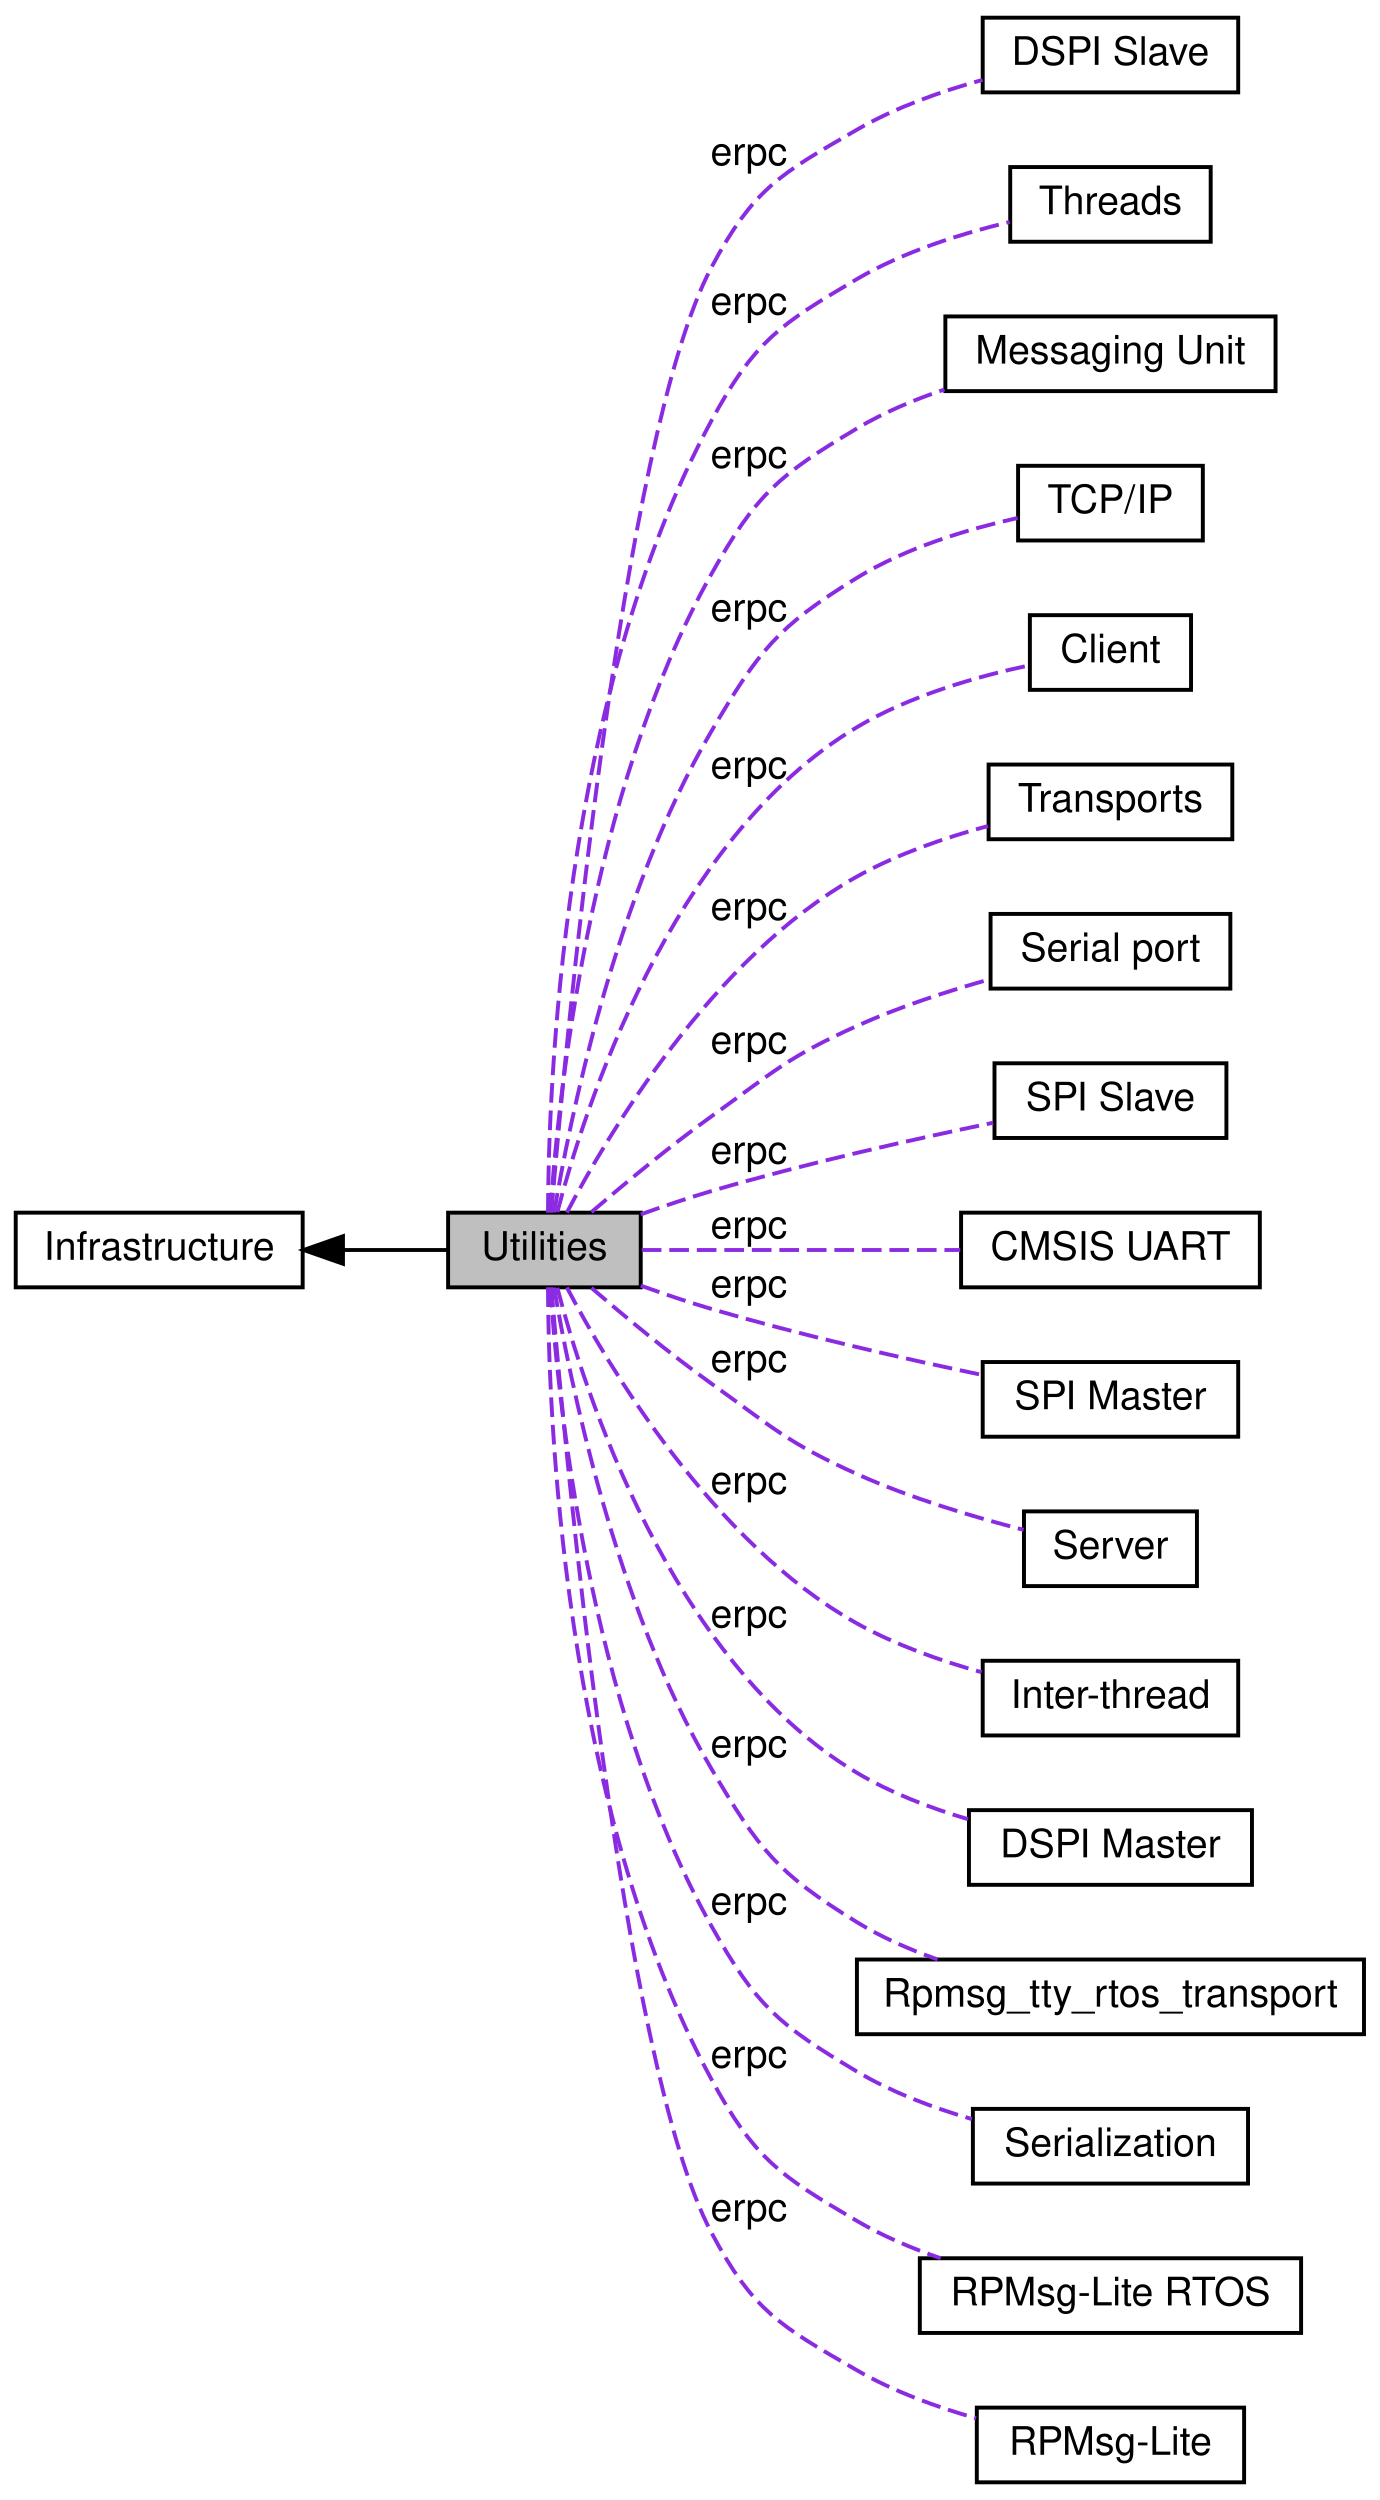
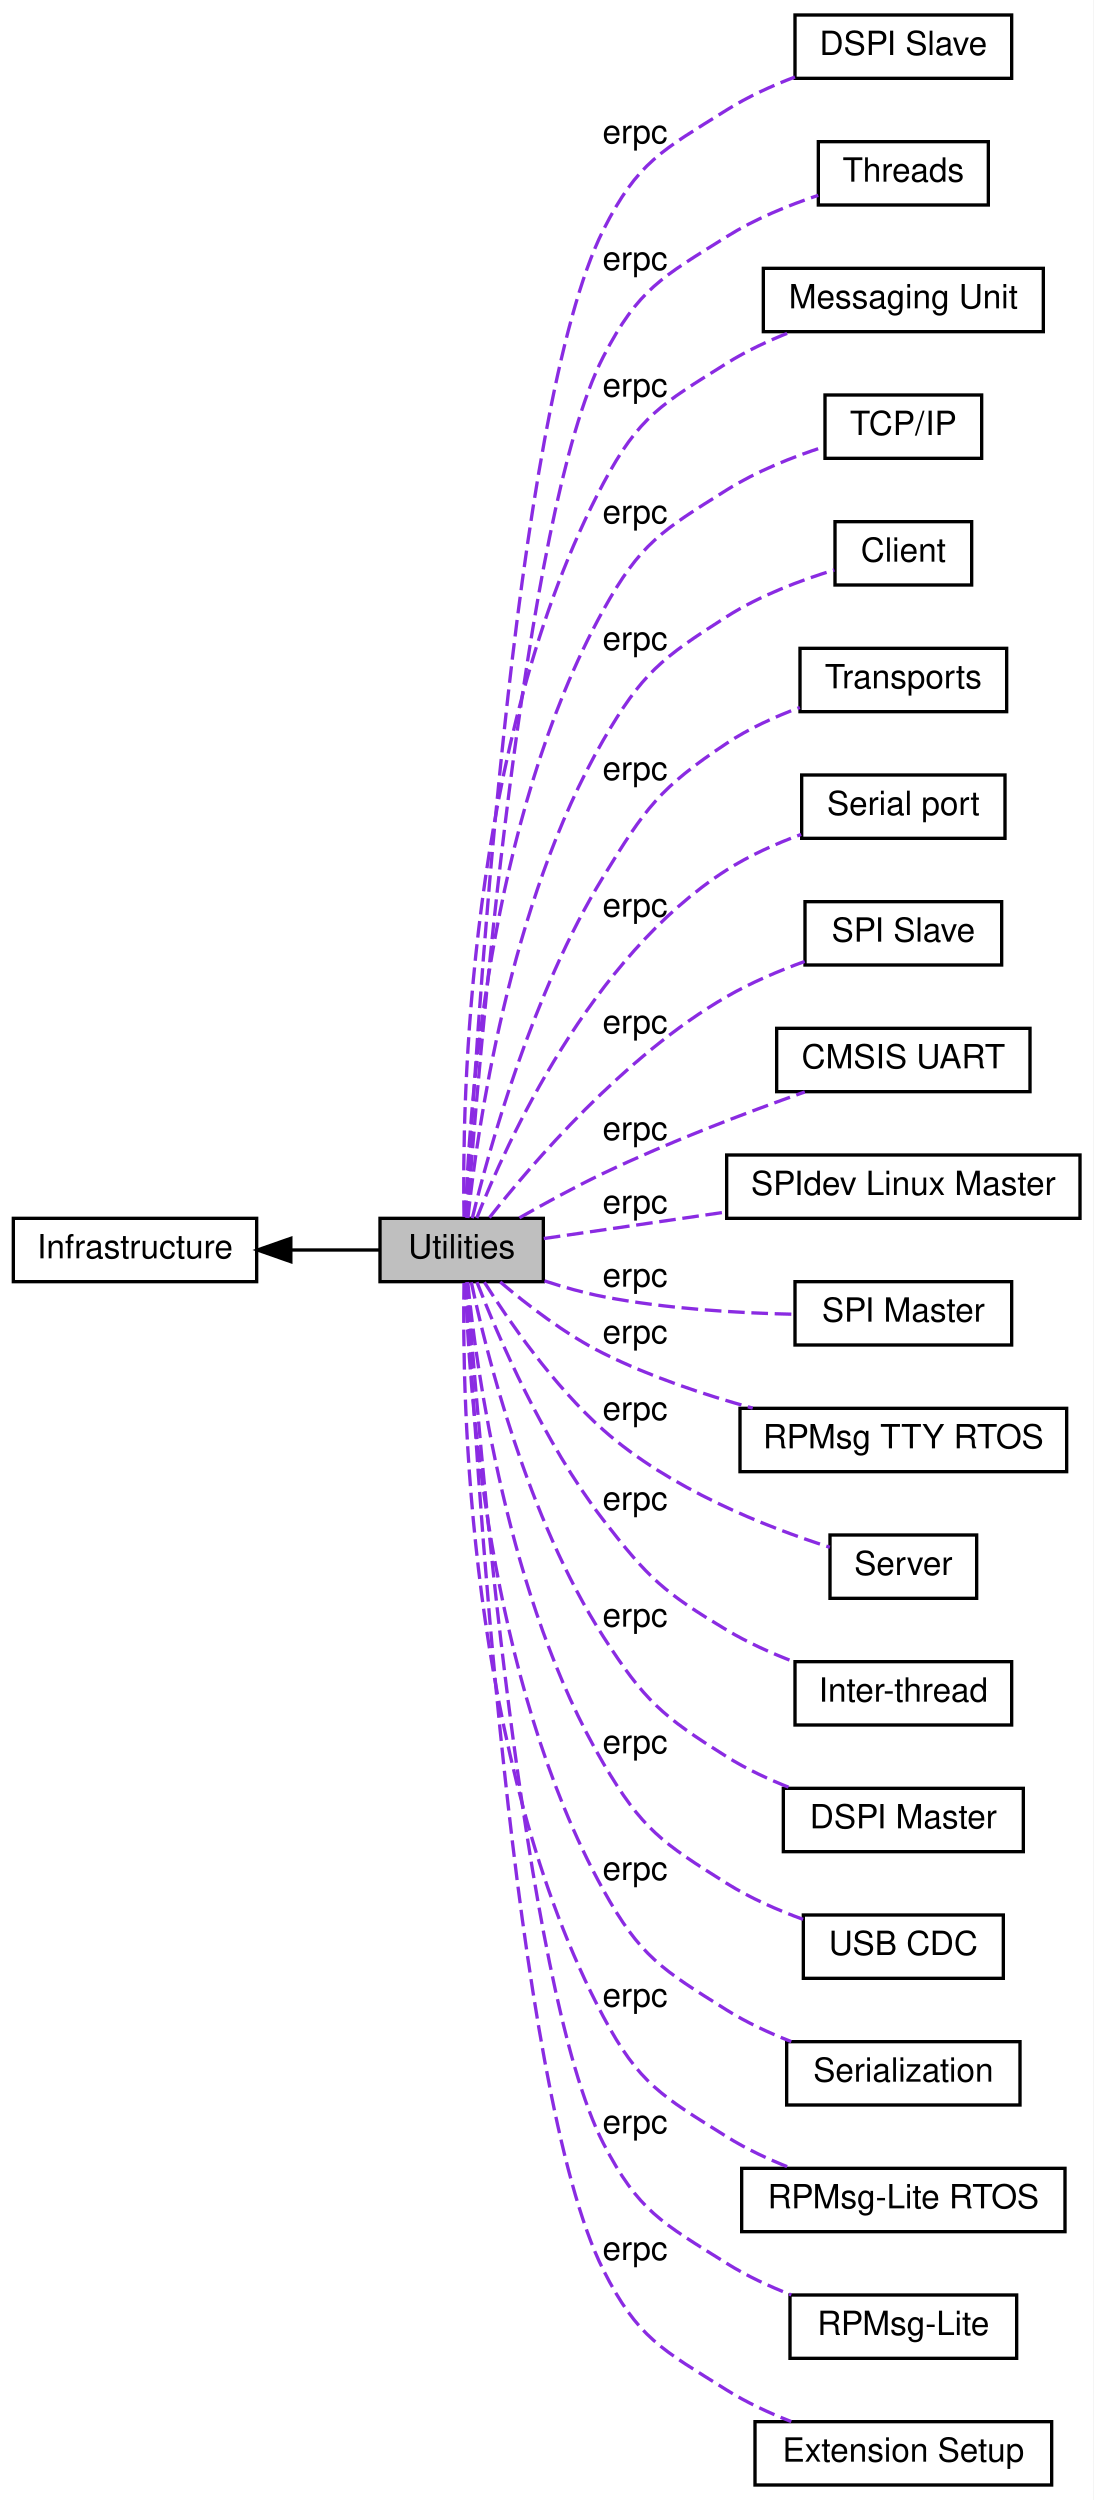
- <svg xmlns="http://www.w3.org/2000/svg" xmlns:xlink="http://www.w3.org/1999/xlink" width="351pt" height="636pt" viewBox="0.00 0.00 351.00 636.00">
-   <g id="graph0" class="graph" transform="scale(1 1) rotate(0) translate(4 632)">
-     <polygon fill="white" stroke="none" points="-4,4 -4,-632 347,-632 347,4 -4,4" />
+ <svg xmlns="http://www.w3.org/2000/svg" xmlns:xlink="http://www.w3.org/1999/xlink" width="328pt" height="750pt" viewBox="0.00 0.00 328.00 750.00">
+   <g id="graph0" class="graph" transform="scale(1 1) rotate(0) translate(4 746)">
+     <polygon fill="white" stroke="none" points="-4,4 -4,-746 324,-746 324,4 -4,4" />
    <g id="node1" class="node">
      <g id="a_node1">
        <a xlink:href="group__dspi__slave__transport.html" target="_top" xlink:title="Kinetis SDK DSPI slave driver transport. ">
-           <polygon fill="white" stroke="black" points="246,-608.5 246,-627.5 311,-627.5 311,-608.5 246,-608.5" />
-           <text text-anchor="middle" x="278.5" y="-615.5" font-family="Helvetica,sans-Serif" font-size="10.00">DSPI Slave</text>
+           <polygon fill="white" stroke="black" points="234.5,-722.5 234.5,-741.5 299.5,-741.5 299.5,-722.5 234.5,-722.5" />
+           <text text-anchor="middle" x="267" y="-729.5" font-family="Helvetica,sans-Serif" font-size="10.00">DSPI Slave</text>
        </a>
      </g>
    </g>
    <g id="node2" class="node">
      <g id="a_node2">
        <a xlink:href="group__port__threads.html" target="_top" xlink:title="Threading model. ">
-           <polygon fill="white" stroke="black" points="253,-570.5 253,-589.5 304,-589.5 304,-570.5 253,-570.5" />
-           <text text-anchor="middle" x="278.5" y="-577.5" font-family="Helvetica,sans-Serif" font-size="10.00">Threads</text>
+           <polygon fill="white" stroke="black" points="241.5,-684.5 241.5,-703.5 292.5,-703.5 292.5,-684.5 241.5,-684.5" />
+           <text text-anchor="middle" x="267" y="-691.5" font-family="Helvetica,sans-Serif" font-size="10.00">Threads</text>
        </a>
      </g>
    </g>
    <g id="node3" class="node">
      <g id="a_node3">
        <a xlink:href="group__mu__transport.html" target="_top" xlink:title="Messaging Unit transport. ">
-           <polygon fill="white" stroke="black" points="236.5,-532.5 236.5,-551.5 320.5,-551.5 320.5,-532.5 236.5,-532.5" />
-           <text text-anchor="middle" x="278.5" y="-539.5" font-family="Helvetica,sans-Serif" font-size="10.00">Messaging Unit</text>
+           <polygon fill="white" stroke="black" points="225,-646.5 225,-665.5 309,-665.5 309,-646.5 225,-646.5" />
+           <text text-anchor="middle" x="267" y="-653.5" font-family="Helvetica,sans-Serif" font-size="10.00">Messaging Unit</text>
        </a>
      </g>
    </g>
    <g id="node4" class="node">
      <g id="a_node4">
        <a xlink:href="group__tcp__transport.html" target="_top" xlink:title="Simple TCP/IP transport. ">
-           <polygon fill="white" stroke="black" points="255,-494.5 255,-513.5 302,-513.5 302,-494.5 255,-494.5" />
-           <text text-anchor="middle" x="278.5" y="-501.5" font-family="Helvetica,sans-Serif" font-size="10.00">TCP/IP</text>
+           <polygon fill="white" stroke="black" points="243.5,-608.5 243.5,-627.5 290.5,-627.5 290.5,-608.5 243.5,-608.5" />
+           <text text-anchor="middle" x="267" y="-615.5" font-family="Helvetica,sans-Serif" font-size="10.00">TCP/IP</text>
        </a>
      </g>
    </g>
    <g id="node5" class="node">
      <g id="a_node5">
        <a xlink:href="group__infra.html" target="_top" xlink:title="C++ core. ">
-           <polygon fill="white" stroke="black" points="0,-304.5 0,-323.5 73,-323.5 73,-304.5 0,-304.5" />
-           <text text-anchor="middle" x="36.5" y="-311.5" font-family="Helvetica,sans-Serif" font-size="10.00">Infrastructure</text>
+           <polygon fill="white" stroke="black" points="0,-361.5 0,-380.5 73,-380.5 73,-361.5 0,-361.5" />
+           <text text-anchor="middle" x="36.5" y="-368.5" font-family="Helvetica,sans-Serif" font-size="10.00">Infrastructure</text>
        </a>
      </g>
    </g>
    <g id="node9" class="node">
-       <polygon fill="#bfbfbf" stroke="black" points="110,-304.5 110,-323.5 159,-323.5 159,-304.5 110,-304.5" />
-       <text text-anchor="middle" x="134.5" y="-311.5" font-family="Helvetica,sans-Serif" font-size="10.00">Utilities</text>
+       <polygon fill="#bfbfbf" stroke="black" points="110,-361.5 110,-380.5 159,-380.5 159,-361.5 110,-361.5" />
+       <text text-anchor="middle" x="134.5" y="-368.5" font-family="Helvetica,sans-Serif" font-size="10.00">Utilities</text>
    </g>
    <g id="edge1" class="edge">
-       <path fill="none" stroke="black" d="M83.49,-314C92.662,-314 101.933,-314 109.958,-314" />
-       <polygon fill="black" stroke="black" points="83.247,-310.5 73.247,-314 83.247,-317.5 83.247,-310.5" />
+       <path fill="none" stroke="black" d="M83.49,-371C92.662,-371 101.933,-371 109.958,-371" />
+       <polygon fill="black" stroke="black" points="83.247,-367.5 73.247,-371 83.247,-374.5 83.247,-367.5" />
    </g>
    <g id="node6" class="node">
      <g id="a_node6">
        <a xlink:href="group__infra__client.html" target="_top" xlink:title="Client classes. ">
-           <polygon fill="white" stroke="black" points="258,-456.5 258,-475.5 299,-475.5 299,-456.5 258,-456.5" />
-           <text text-anchor="middle" x="278.5" y="-463.5" font-family="Helvetica,sans-Serif" font-size="10.00">Client</text>
+           <polygon fill="white" stroke="black" points="246.5,-570.5 246.5,-589.5 287.5,-589.5 287.5,-570.5 246.5,-570.5" />
+           <text text-anchor="middle" x="267" y="-577.5" font-family="Helvetica,sans-Serif" font-size="10.00">Client</text>
        </a>
      </g>
    </g>
    <g id="node7" class="node">
      <g id="a_node7">
        <a xlink:href="group__infra__transport.html" target="_top" xlink:title="Superclasses for building transports. ">
-           <polygon fill="white" stroke="black" points="247.5,-418.5 247.5,-437.5 309.5,-437.5 309.5,-418.5 247.5,-418.5" />
-           <text text-anchor="middle" x="278.5" y="-425.5" font-family="Helvetica,sans-Serif" font-size="10.00">Transports</text>
+           <polygon fill="white" stroke="black" points="236,-532.5 236,-551.5 298,-551.5 298,-532.5 236,-532.5" />
+           <text text-anchor="middle" x="267" y="-539.5" font-family="Helvetica,sans-Serif" font-size="10.00">Transports</text>
        </a>
      </g>
    </g>
    <g id="node8" class="node">
      <g id="a_node8">
        <a xlink:href="group__serial__transport.html" target="_top" xlink:title="POSIX and Win32 serial port transport. ">
-           <polygon fill="white" stroke="black" points="248,-380.5 248,-399.5 309,-399.5 309,-380.5 248,-380.5" />
-           <text text-anchor="middle" x="278.5" y="-387.5" font-family="Helvetica,sans-Serif" font-size="10.00">Serial port</text>
-         </a>
-       </g>
-     </g>
-     <g id="edge8" class="edge">
-       <path fill="none" stroke="blueviolet" stroke-dasharray="5,2" d="M136.265,-323.503C139.635,-363.839 154.015,-520.786 177,-564 187.63,-583.985 194.403,-587.671 214,-599 223.763,-604.644 235.357,-608.751 245.949,-611.671" />
-       <text text-anchor="middle" x="186.5" y="-590" font-family="Helvetica,sans-Serif" font-size="10.00">erpc</text>
-     </g>
-     <g id="edge6" class="edge">
-       <path fill="none" stroke="blueviolet" stroke-dasharray="5,2" d="M135.411,-323.503C135.509,-354.507 138.932,-454.758 177,-525 187.932,-545.172 194.218,-549.377 214,-561 225.906,-567.995 240.602,-572.607 252.858,-575.533" />
-       <text text-anchor="middle" x="186.5" y="-552" font-family="Helvetica,sans-Serif" font-size="10.00">erpc</text>
-     </g>
-     <g id="edge10" class="edge">
-       <path fill="none" stroke="blueviolet" stroke-dasharray="5,2" d="M136.008,-323.601C137.809,-350.797 145.598,-430.003 177,-486 188.375,-506.284 194.03,-511.082 214,-523 220.818,-527.069 228.574,-530.325 236.267,-532.91" />
-       <text text-anchor="middle" x="186.5" y="-513" font-family="Helvetica,sans-Serif" font-size="10.00">erpc</text>
-     </g>
-     <g id="edge17" class="edge">
-       <path fill="none" stroke="blueviolet" stroke-dasharray="5,2" d="M136.976,-323.559C140.78,-346.17 152.391,-404.177 177,-446 189.117,-466.592 193.646,-472.487 214,-485 226.45,-492.654 242.175,-497.39 254.862,-500.219" />
-       <text text-anchor="middle" x="186.5" y="-474" font-family="Helvetica,sans-Serif" font-size="10.00">erpc</text>
+           <polygon fill="white" stroke="black" points="236.5,-494.5 236.5,-513.5 297.5,-513.5 297.5,-494.5 236.5,-494.5" />
+           <text text-anchor="middle" x="267" y="-501.5" font-family="Helvetica,sans-Serif" font-size="10.00">Serial port</text>
+         </a>
+       </g>
+     </g>
+     <g id="edge9" class="edge">
+       <path fill="none" stroke="blueviolet" stroke-dasharray="5,2" d="M135.968,-380.697C138.316,-426.709 149.789,-623.024 177,-677 187.328,-697.488 194.573,-700.793 214,-713 220.266,-716.938 227.468,-720.225 234.474,-722.898" />
+       <text text-anchor="middle" x="186.5" y="-703" font-family="Helvetica,sans-Serif" font-size="10.00">erpc</text>
+     </g>
+     <g id="edge7" class="edge">
+       <path fill="none" stroke="blueviolet" stroke-dasharray="5,2" d="M136.17,-380.601C139.242,-422.856 152.874,-592.243 177,-639 187.521,-659.389 194.573,-662.793 214,-675 222.382,-680.267 232.437,-684.372 241.462,-687.396" />
+       <text text-anchor="middle" x="186.5" y="-665" font-family="Helvetica,sans-Serif" font-size="10.00">erpc</text>
+     </g>
+     <g id="edge11" class="edge">
+       <path fill="none" stroke="blueviolet" stroke-dasharray="5,2" d="M135.2,-380.882C134.607,-414.102 136.036,-523.979 177,-601 187.774,-621.257 194.573,-624.793 214,-637 219.941,-640.733 226.722,-643.882 233.381,-646.477" />
+       <text text-anchor="middle" x="186.5" y="-627" font-family="Helvetica,sans-Serif" font-size="10.00">erpc</text>
+     </g>
+     <g id="edge19" class="edge">
+       <path fill="none" stroke="blueviolet" stroke-dasharray="5,2" d="M135.663,-380.878C136.547,-410.44 142.124,-500.059 177,-563 188.12,-583.069 194.573,-586.793 214,-599 222.952,-604.625 233.812,-608.924 243.287,-611.998" />
+       <text text-anchor="middle" x="186.5" y="-589" font-family="Helvetica,sans-Serif" font-size="10.00">erpc</text>
    </g>
    <g id="edge2" class="edge">
-       <path fill="none" stroke="blueviolet" stroke-dasharray="5,2" d="M137.789,-323.626C144.43,-349.153 166.341,-418.557 214,-447 227.537,-455.079 244.771,-459.953 257.869,-462.738" />
-       <text text-anchor="middle" x="186.5" y="-434" font-family="Helvetica,sans-Serif" font-size="10.00">erpc</text>
+       <path fill="none" stroke="blueviolet" stroke-dasharray="5,2" d="M136.378,-380.616C139.025,-405.766 148.577,-474.943 177,-524 188.659,-544.122 194.394,-548.492 214,-561 223.886,-567.307 236.159,-571.917 246.299,-575.016" />
+       <text text-anchor="middle" x="186.5" y="-551" font-family="Helvetica,sans-Serif" font-size="10.00">erpc</text>
    </g>
    <g id="edge4" class="edge">
-       <path fill="none" stroke="blueviolet" stroke-dasharray="5,2" d="M140.224,-323.536C150.554,-343.267 177.205,-388.441 214,-409 224.246,-414.725 236.409,-418.904 247.333,-421.861" />
-       <text text-anchor="middle" x="186.5" y="-398" font-family="Helvetica,sans-Serif" font-size="10.00">erpc</text>
-     </g>
-     <g id="edge14" class="edge">
-       <path fill="none" stroke="blueviolet" stroke-dasharray="5,2" d="M146.461,-323.642C154.653,-330.682 166.245,-340.301 177,-348 192.745,-359.27 196.347,-363.044 214,-371 224.701,-375.823 236.955,-379.819 247.826,-382.881" />
-       <text text-anchor="middle" x="186.5" y="-364" font-family="Helvetica,sans-Serif" font-size="10.00">erpc</text>
+       <path fill="none" stroke="blueviolet" stroke-dasharray="5,2" d="M137.691,-380.558C142.572,-400.63 155.625,-448.188 177,-483 189.671,-503.637 193.841,-509.58 214,-523 220.641,-527.421 228.441,-530.972 235.952,-533.753" />
+       <text text-anchor="middle" x="186.5" y="-512" font-family="Helvetica,sans-Serif" font-size="10.00">erpc</text>
+     </g>
+     <g id="edge15" class="edge">
+       <path fill="none" stroke="blueviolet" stroke-dasharray="5,2" d="M139.042,-380.592C147.86,-403.008 173.077,-458.894 214,-485 220.807,-489.342 228.745,-492.881 236.34,-495.675" />
+       <text text-anchor="middle" x="186.5" y="-471" font-family="Helvetica,sans-Serif" font-size="10.00">erpc</text>
    </g>
    <g id="node10" class="node">
      <g id="a_node10">
        <a xlink:href="group__spi__slave__transport.html" target="_top" xlink:title="Kinetis SDK SPI slave driver transport. ">
-           <polygon fill="white" stroke="black" points="249,-342.5 249,-361.5 308,-361.5 308,-342.5 249,-342.5" />
-           <text text-anchor="middle" x="278.5" y="-349.5" font-family="Helvetica,sans-Serif" font-size="10.00">SPI Slave</text>
-         </a>
-       </g>
-     </g>
-     <g id="edge16" class="edge">
-       <path fill="none" stroke="blueviolet" stroke-dasharray="5,2" d="M159.037,-323.07C164.862,-325.158 171.12,-327.271 177,-329 200.87,-336.017 228.447,-342.195 248.669,-346.376" />
-       <text text-anchor="middle" x="186.5" y="-336" font-family="Helvetica,sans-Serif" font-size="10.00">erpc</text>
+           <polygon fill="white" stroke="black" points="237.5,-456.5 237.5,-475.5 296.5,-475.5 296.5,-456.5 237.5,-456.5" />
+           <text text-anchor="middle" x="267" y="-463.5" font-family="Helvetica,sans-Serif" font-size="10.00">SPI Slave</text>
+         </a>
+       </g>
+     </g>
+     <g id="edge17" class="edge">
+       <path fill="none" stroke="blueviolet" stroke-dasharray="5,2" d="M142.84,-380.72C155.556,-396.882 183.285,-429.256 214,-447 221.241,-451.183 229.566,-454.717 237.402,-457.56" />
+       <text text-anchor="middle" x="186.5" y="-436" font-family="Helvetica,sans-Serif" font-size="10.00">erpc</text>
    </g>
    <g id="node11" class="node">
      <g id="a_node11">
        <a xlink:href="group__uart__transport.html" target="_top" xlink:title="CMSIS UART driver transport. ">
-           <polygon fill="white" stroke="black" points="240.5,-304.5 240.5,-323.5 316.5,-323.5 316.5,-304.5 240.5,-304.5" />
-           <text text-anchor="middle" x="278.5" y="-311.5" font-family="Helvetica,sans-Serif" font-size="10.00">CMSIS UART</text>
-         </a>
-       </g>
-     </g>
-     <g id="edge18" class="edge">
-       <path fill="none" stroke="blueviolet" stroke-dasharray="5,2" d="M159.268,-314C181.374,-314 214.662,-314 240.29,-314" />
-       <text text-anchor="middle" x="186.5" y="-317" font-family="Helvetica,sans-Serif" font-size="10.00">erpc</text>
+           <polygon fill="white" stroke="black" points="229,-418.5 229,-437.5 305,-437.5 305,-418.5 229,-418.5" />
+           <text text-anchor="middle" x="267" y="-425.5" font-family="Helvetica,sans-Serif" font-size="10.00">CMSIS UART</text>
+         </a>
+       </g>
+     </g>
+     <g id="edge20" class="edge">
+       <path fill="none" stroke="blueviolet" stroke-dasharray="5,2" d="M151.819,-380.643C159.37,-384.949 168.526,-389.953 177,-394 196.701,-403.411 219.748,-412.156 237.452,-418.42" />
+       <text text-anchor="middle" x="186.5" y="-404" font-family="Helvetica,sans-Serif" font-size="10.00">erpc</text>
    </g>
    <g id="node12" class="node">
      <g id="a_node12">
-         <a xlink:href="group__spi__master__transport.html" target="_top" xlink:title="Kinetis SDK SPI master driver transport. ">
-           <polygon fill="white" stroke="black" points="246,-266.5 246,-285.5 311,-285.5 311,-266.5 246,-266.5" />
-           <text text-anchor="middle" x="278.5" y="-273.5" font-family="Helvetica,sans-Serif" font-size="10.00">SPI Master</text>
-         </a>
-       </g>
-     </g>
-     <g id="edge15" class="edge">
-       <path fill="none" stroke="blueviolet" stroke-dasharray="5,2" d="M159.037,-304.93C164.862,-302.842 171.12,-300.729 177,-299 199.668,-292.337 225.679,-286.43 245.559,-282.271" />
-       <text text-anchor="middle" x="186.5" y="-302" font-family="Helvetica,sans-Serif" font-size="10.00">erpc</text>
+         <a xlink:href="group__spidev__master__transport.html" target="_top" xlink:title="SPIdev Linux transport. ">
+           <polygon fill="white" stroke="black" points="214,-380.5 214,-399.5 320,-399.5 320,-380.5 214,-380.5" />
+           <text text-anchor="middle" x="267" y="-387.5" font-family="Helvetica,sans-Serif" font-size="10.00">SPIdev Linux Master</text>
+         </a>
+       </g>
+     </g>
+     <g id="edge18" class="edge">
+       <path fill="none" stroke="blueviolet" stroke-dasharray="5,2" d="M159.133,-374.441C174.41,-376.665 194.912,-379.65 213.872,-382.41" />
+       <text text-anchor="middle" x="186.5" y="-382" font-family="Helvetica,sans-Serif" font-size="10.00">erpc</text>
    </g>
    <g id="node13" class="node">
      <g id="a_node13">
-         <a xlink:href="group__infra__server.html" target="_top" xlink:title="Server classes. ">
-           <polygon fill="white" stroke="black" points="256.5,-228.5 256.5,-247.5 300.5,-247.5 300.5,-228.5 256.5,-228.5" />
-           <text text-anchor="middle" x="278.5" y="-235.5" font-family="Helvetica,sans-Serif" font-size="10.00">Server</text>
-         </a>
-       </g>
-     </g>
-     <g id="edge5" class="edge">
-       <path fill="none" stroke="blueviolet" stroke-dasharray="5,2" d="M146.461,-304.358C154.653,-297.318 166.245,-287.699 177,-280 192.745,-268.73 196.347,-264.956 214,-257 227.638,-250.853 243.8,-246.05 256.406,-242.81" />
-       <text text-anchor="middle" x="186.5" y="-283" font-family="Helvetica,sans-Serif" font-size="10.00">erpc</text>
+         <a xlink:href="group__spi__master__transport.html" target="_top" xlink:title="Kinetis SDK SPI master driver transport. ">
+           <polygon fill="white" stroke="black" points="234.5,-342.5 234.5,-361.5 299.5,-361.5 299.5,-342.5 234.5,-342.5" />
+           <text text-anchor="middle" x="267" y="-349.5" font-family="Helvetica,sans-Serif" font-size="10.00">SPI Master</text>
+         </a>
+       </g>
+     </g>
+     <g id="edge16" class="edge">
+       <path fill="none" stroke="blueviolet" stroke-dasharray="5,2" d="M159.344,-361.738C165.049,-359.863 171.177,-358.124 177,-357 195.842,-353.362 217.312,-352.075 234.443,-351.715" />
+       <text text-anchor="middle" x="186.5" y="-360" font-family="Helvetica,sans-Serif" font-size="10.00">erpc</text>
    </g>
    <g id="node14" class="node">
      <g id="a_node14">
-         <a xlink:href="group__itbp__transport.html" target="_top" xlink:title="Simple inter-thread communications transport. ">
-           <polygon fill="white" stroke="black" points="246,-190.5 246,-209.5 311,-209.5 311,-190.5 246,-190.5" />
-           <text text-anchor="middle" x="278.5" y="-197.5" font-family="Helvetica,sans-Serif" font-size="10.00">Inter-thread</text>
-         </a>
-       </g>
-     </g>
-     <g id="edge9" class="edge">
-       <path fill="none" stroke="blueviolet" stroke-dasharray="5,2" d="M140.224,-304.464C150.554,-284.733 177.205,-239.559 214,-219 223.744,-213.556 235.221,-209.509 245.718,-206.583" />
-       <text text-anchor="middle" x="186.5" y="-252" font-family="Helvetica,sans-Serif" font-size="10.00">erpc</text>
+         <a xlink:href="group__rpmsg__tty__rtos__transport.html" target="_top" xlink:title="RPMsg TTY RTOS transport. ">
+           <polygon fill="white" stroke="black" points="218,-304.5 218,-323.5 316,-323.5 316,-304.5 218,-304.5" />
+           <text text-anchor="middle" x="267" y="-311.5" font-family="Helvetica,sans-Serif" font-size="10.00">RPMsg TTY RTOS</text>
+         </a>
+       </g>
+     </g>
+     <g id="edge14" class="edge">
+       <path fill="none" stroke="blueviolet" stroke-dasharray="5,2" d="M146.062,-361.425C154.055,-354.617 165.574,-345.702 177,-340 190.971,-333.028 207.132,-327.606 221.818,-323.561" />
+       <text text-anchor="middle" x="186.5" y="-343" font-family="Helvetica,sans-Serif" font-size="10.00">erpc</text>
    </g>
    <g id="node15" class="node">
      <g id="a_node15">
-         <a xlink:href="group__dspi__master__transport.html" target="_top" xlink:title="Kinetis SDK DSPI master driver transport. ">
-           <polygon fill="white" stroke="black" points="242.5,-152.5 242.5,-171.5 314.5,-171.5 314.5,-152.5 242.5,-152.5" />
-           <text text-anchor="middle" x="278.5" y="-159.5" font-family="Helvetica,sans-Serif" font-size="10.00">DSPI Master</text>
-         </a>
-       </g>
-     </g>
-     <g id="edge7" class="edge">
-       <path fill="none" stroke="blueviolet" stroke-dasharray="5,2" d="M137.789,-304.374C144.43,-278.847 166.341,-209.443 214,-181 222.597,-175.869 232.684,-172.032 242.256,-169.201" />
-       <text text-anchor="middle" x="186.5" y="-218" font-family="Helvetica,sans-Serif" font-size="10.00">erpc</text>
+         <a xlink:href="group__infra__server.html" target="_top" xlink:title="Server classes. ">
+           <polygon fill="white" stroke="black" points="245,-266.5 245,-285.5 289,-285.5 289,-266.5 245,-266.5" />
+           <text text-anchor="middle" x="267" y="-273.5" font-family="Helvetica,sans-Serif" font-size="10.00">Server</text>
+         </a>
+       </g>
+     </g>
+     <g id="edge5" class="edge">
+       <path fill="none" stroke="blueviolet" stroke-dasharray="5,2" d="M141.314,-361.33C148.6,-349.778 161.968,-330.344 177,-317 196.847,-299.381 225.554,-288.011 244.954,-281.816" />
+       <text text-anchor="middle" x="186.5" y="-320" font-family="Helvetica,sans-Serif" font-size="10.00">erpc</text>
    </g>
    <g id="node16" class="node">
      <g id="a_node16">
-         <a xlink:href="group__rpmsg__tty__rtos__transport.html" target="_top" xlink:title="Rpmsg_tty_rtos_transport">
-           <polygon fill="white" stroke="black" points="214,-114.5 214,-133.5 343,-133.5 343,-114.5 214,-114.5" />
-           <text text-anchor="middle" x="278.5" y="-121.5" font-family="Helvetica,sans-Serif" font-size="10.00">Rpmsg_tty_rtos_transport</text>
-         </a>
-       </g>
-     </g>
-     <g id="edge13" class="edge">
-       <path fill="none" stroke="blueviolet" stroke-dasharray="5,2" d="M136.976,-304.441C140.78,-281.83 152.391,-223.823 177,-182 189.117,-161.408 193.646,-155.513 214,-143 220.274,-139.143 227.379,-136.027 234.509,-133.522" />
-       <text text-anchor="middle" x="186.5" y="-185" font-family="Helvetica,sans-Serif" font-size="10.00">erpc</text>
+         <a xlink:href="group__itbp__transport.html" target="_top" xlink:title="Simple inter-thread communications transport. ">
+           <polygon fill="white" stroke="black" points="234.5,-228.5 234.5,-247.5 299.5,-247.5 299.5,-228.5 234.5,-228.5" />
+           <text text-anchor="middle" x="267" y="-235.5" font-family="Helvetica,sans-Serif" font-size="10.00">Inter-thread</text>
+         </a>
+       </g>
+     </g>
+     <g id="edge10" class="edge">
+       <path fill="none" stroke="blueviolet" stroke-dasharray="5,2" d="M139.081,-361.359C145.264,-345.476 159.028,-313.254 177,-290 190.475,-272.565 195.093,-268.316 214,-257 220.268,-253.249 227.397,-250.05 234.324,-247.407" />
+       <text text-anchor="middle" x="186.5" y="-293" font-family="Helvetica,sans-Serif" font-size="10.00">erpc</text>
    </g>
    <g id="node17" class="node">
      <g id="a_node17">
-         <a xlink:href="group__infra__codec.html" target="_top" xlink:title="Classes used for message serialization. ">
-           <polygon fill="white" stroke="black" points="243.5,-76.5 243.5,-95.5 313.5,-95.5 313.5,-76.5 243.5,-76.5" />
-           <text text-anchor="middle" x="278.5" y="-83.5" font-family="Helvetica,sans-Serif" font-size="10.00">Serialization</text>
-         </a>
-       </g>
-     </g>
-     <g id="edge3" class="edge">
-       <path fill="none" stroke="blueviolet" stroke-dasharray="5,2" d="M136.008,-304.399C137.809,-277.203 145.598,-197.997 177,-142 188.375,-121.716 194.03,-116.918 214,-105 222.893,-99.692 233.382,-95.769 243.245,-92.911" />
-       <text text-anchor="middle" x="186.5" y="-145" font-family="Helvetica,sans-Serif" font-size="10.00">erpc</text>
+         <a xlink:href="group__dspi__master__transport.html" target="_top" xlink:title="Kinetis SDK DSPI master driver transport. ">
+           <polygon fill="white" stroke="black" points="231,-190.5 231,-209.5 303,-209.5 303,-190.5 231,-190.5" />
+           <text text-anchor="middle" x="267" y="-197.5" font-family="Helvetica,sans-Serif" font-size="10.00">DSPI Master</text>
+         </a>
+       </g>
+     </g>
+     <g id="edge8" class="edge">
+       <path fill="none" stroke="blueviolet" stroke-dasharray="5,2" d="M137.399,-361.321C141.797,-340.534 154.099,-290.624 177,-255 189.407,-235.7 194.573,-231.207 214,-219 219.941,-215.267 226.722,-212.118 233.381,-209.523" />
+       <text text-anchor="middle" x="186.5" y="-258" font-family="Helvetica,sans-Serif" font-size="10.00">erpc</text>
    </g>
    <g id="node18" class="node">
      <g id="a_node18">
-         <a xlink:href="group__rpmsg__lite__rtos__transport.html" target="_top" xlink:title="RPMsg-Lite zero copy transport using RTOS API. ">
-           <polygon fill="white" stroke="black" points="230,-38.5 230,-57.5 327,-57.5 327,-38.5 230,-38.5" />
-           <text text-anchor="middle" x="278.5" y="-45.5" font-family="Helvetica,sans-Serif" font-size="10.00">RPMsg-Lite RTOS</text>
-         </a>
-       </g>
-     </g>
-     <g id="edge11" class="edge">
-       <path fill="none" stroke="blueviolet" stroke-dasharray="5,2" d="M135.411,-304.497C135.509,-273.493 138.932,-173.242 177,-103 187.932,-82.828 194.218,-78.623 214,-67 220.548,-63.153 227.941,-60.026 235.307,-57.505" />
-       <text text-anchor="middle" x="186.5" y="-106" font-family="Helvetica,sans-Serif" font-size="10.00">erpc</text>
+         <a xlink:href="group___u_s_b___c_d_c__transport.html" target="_top" xlink:title="USB CDC transport. ">
+           <polygon fill="white" stroke="black" points="237,-152.5 237,-171.5 297,-171.5 297,-152.5 237,-152.5" />
+           <text text-anchor="middle" x="267" y="-159.5" font-family="Helvetica,sans-Serif" font-size="10.00">USB CDC</text>
+         </a>
+       </g>
+     </g>
+     <g id="edge21" class="edge">
+       <path fill="none" stroke="blueviolet" stroke-dasharray="5,2" d="M136.324,-361.299C138.841,-335.93 148.107,-266.182 177,-217 188.622,-197.217 194.573,-193.207 214,-181 220.999,-176.602 229.164,-173.015 236.922,-170.19" />
+       <text text-anchor="middle" x="186.5" y="-220" font-family="Helvetica,sans-Serif" font-size="10.00">erpc</text>
    </g>
    <g id="node19" class="node">
      <g id="a_node19">
+         <a xlink:href="group__infra__codec.html" target="_top" xlink:title="Classes used for message serialization. ">
+           <polygon fill="white" stroke="black" points="232,-114.5 232,-133.5 302,-133.5 302,-114.5 232,-114.5" />
+           <text text-anchor="middle" x="267" y="-121.5" font-family="Helvetica,sans-Serif" font-size="10.00">Serialization</text>
+         </a>
+       </g>
+     </g>
+     <g id="edge3" class="edge">
+       <path fill="none" stroke="blueviolet" stroke-dasharray="5,2" d="M135.663,-361.122C136.547,-331.56 142.124,-241.941 177,-179 188.12,-158.931 194.573,-155.207 214,-143 219.941,-139.267 226.722,-136.118 233.381,-133.523" />
+       <text text-anchor="middle" x="186.5" y="-182" font-family="Helvetica,sans-Serif" font-size="10.00">erpc</text>
+     </g>
+     <g id="node20" class="node">
+       <g id="a_node20">
+         <a xlink:href="group__rpmsg__lite__rtos__transport.html" target="_top" xlink:title="RPMsg-Lite zero copy transport using RTOS API. ">
+           <polygon fill="white" stroke="black" points="218.5,-76.5 218.5,-95.5 315.5,-95.5 315.5,-76.5 218.5,-76.5" />
+           <text text-anchor="middle" x="267" y="-83.5" font-family="Helvetica,sans-Serif" font-size="10.00">RPMsg-Lite RTOS</text>
+         </a>
+       </g>
+     </g>
+     <g id="edge12" class="edge">
+       <path fill="none" stroke="blueviolet" stroke-dasharray="5,2" d="M135.2,-361.118C134.607,-327.898 136.036,-218.021 177,-141 187.774,-120.743 194.573,-117.207 214,-105 219.941,-101.267 226.722,-98.118 233.381,-95.523" />
+       <text text-anchor="middle" x="186.5" y="-144" font-family="Helvetica,sans-Serif" font-size="10.00">erpc</text>
+     </g>
+     <g id="node21" class="node">
+       <g id="a_node21">
        <a xlink:href="group__rpmsg__lite__transport.html" target="_top" xlink:title="RPMsg-Lite zero copy transport. ">
-           <polygon fill="white" stroke="black" points="244.5,-0.5 244.5,-19.5 312.5,-19.5 312.5,-0.5 244.5,-0.5" />
-           <text text-anchor="middle" x="278.5" y="-7.5" font-family="Helvetica,sans-Serif" font-size="10.00">RPMsg-Lite</text>
-         </a>
-       </g>
-     </g>
-     <g id="edge12" class="edge">
-       <path fill="none" stroke="blueviolet" stroke-dasharray="5,2" d="M136.265,-304.497C139.635,-264.161 154.015,-107.214 177,-64 187.63,-44.015 194.403,-40.33 214,-29 223.265,-23.644 234.178,-19.672 244.32,-16.785" />
-       <text text-anchor="middle" x="186.5" y="-67" font-family="Helvetica,sans-Serif" font-size="10.00">erpc</text>
+           <polygon fill="white" stroke="black" points="233,-38.5 233,-57.5 301,-57.5 301,-38.5 233,-38.5" />
+           <text text-anchor="middle" x="267" y="-45.5" font-family="Helvetica,sans-Serif" font-size="10.00">RPMsg-Lite</text>
+         </a>
+       </g>
+     </g>
+     <g id="edge13" class="edge">
+       <path fill="none" stroke="blueviolet" stroke-dasharray="5,2" d="M136.17,-361.399C139.242,-319.144 152.874,-149.757 177,-103 187.521,-82.611 194.573,-79.207 214,-67 219.941,-63.267 226.722,-60.118 233.381,-57.523" />
+       <text text-anchor="middle" x="186.5" y="-106" font-family="Helvetica,sans-Serif" font-size="10.00">erpc</text>
+     </g>
+     <g id="node22" class="node">
+       <g id="a_node22">
+         <a xlink:href="group__port__setup__extensions.html" target="_top" xlink:title="Extension setup functions. ">
+           <polygon fill="white" stroke="black" points="222.5,-0.5 222.5,-19.5 311.5,-19.5 311.5,-0.5 222.5,-0.5" />
+           <text text-anchor="middle" x="267" y="-7.5" font-family="Helvetica,sans-Serif" font-size="10.00">Extension Setup</text>
+         </a>
+       </g>
+     </g>
+     <g id="edge6" class="edge">
+       <path fill="none" stroke="blueviolet" stroke-dasharray="5,2" d="M135.968,-361.303C138.316,-315.291 149.789,-118.976 177,-65 187.328,-44.512 194.573,-41.207 214,-29 219.941,-25.267 226.722,-22.118 233.381,-19.523" />
+       <text text-anchor="middle" x="186.5" y="-68" font-family="Helvetica,sans-Serif" font-size="10.00">erpc</text>
    </g>
  </g>
</svg>
